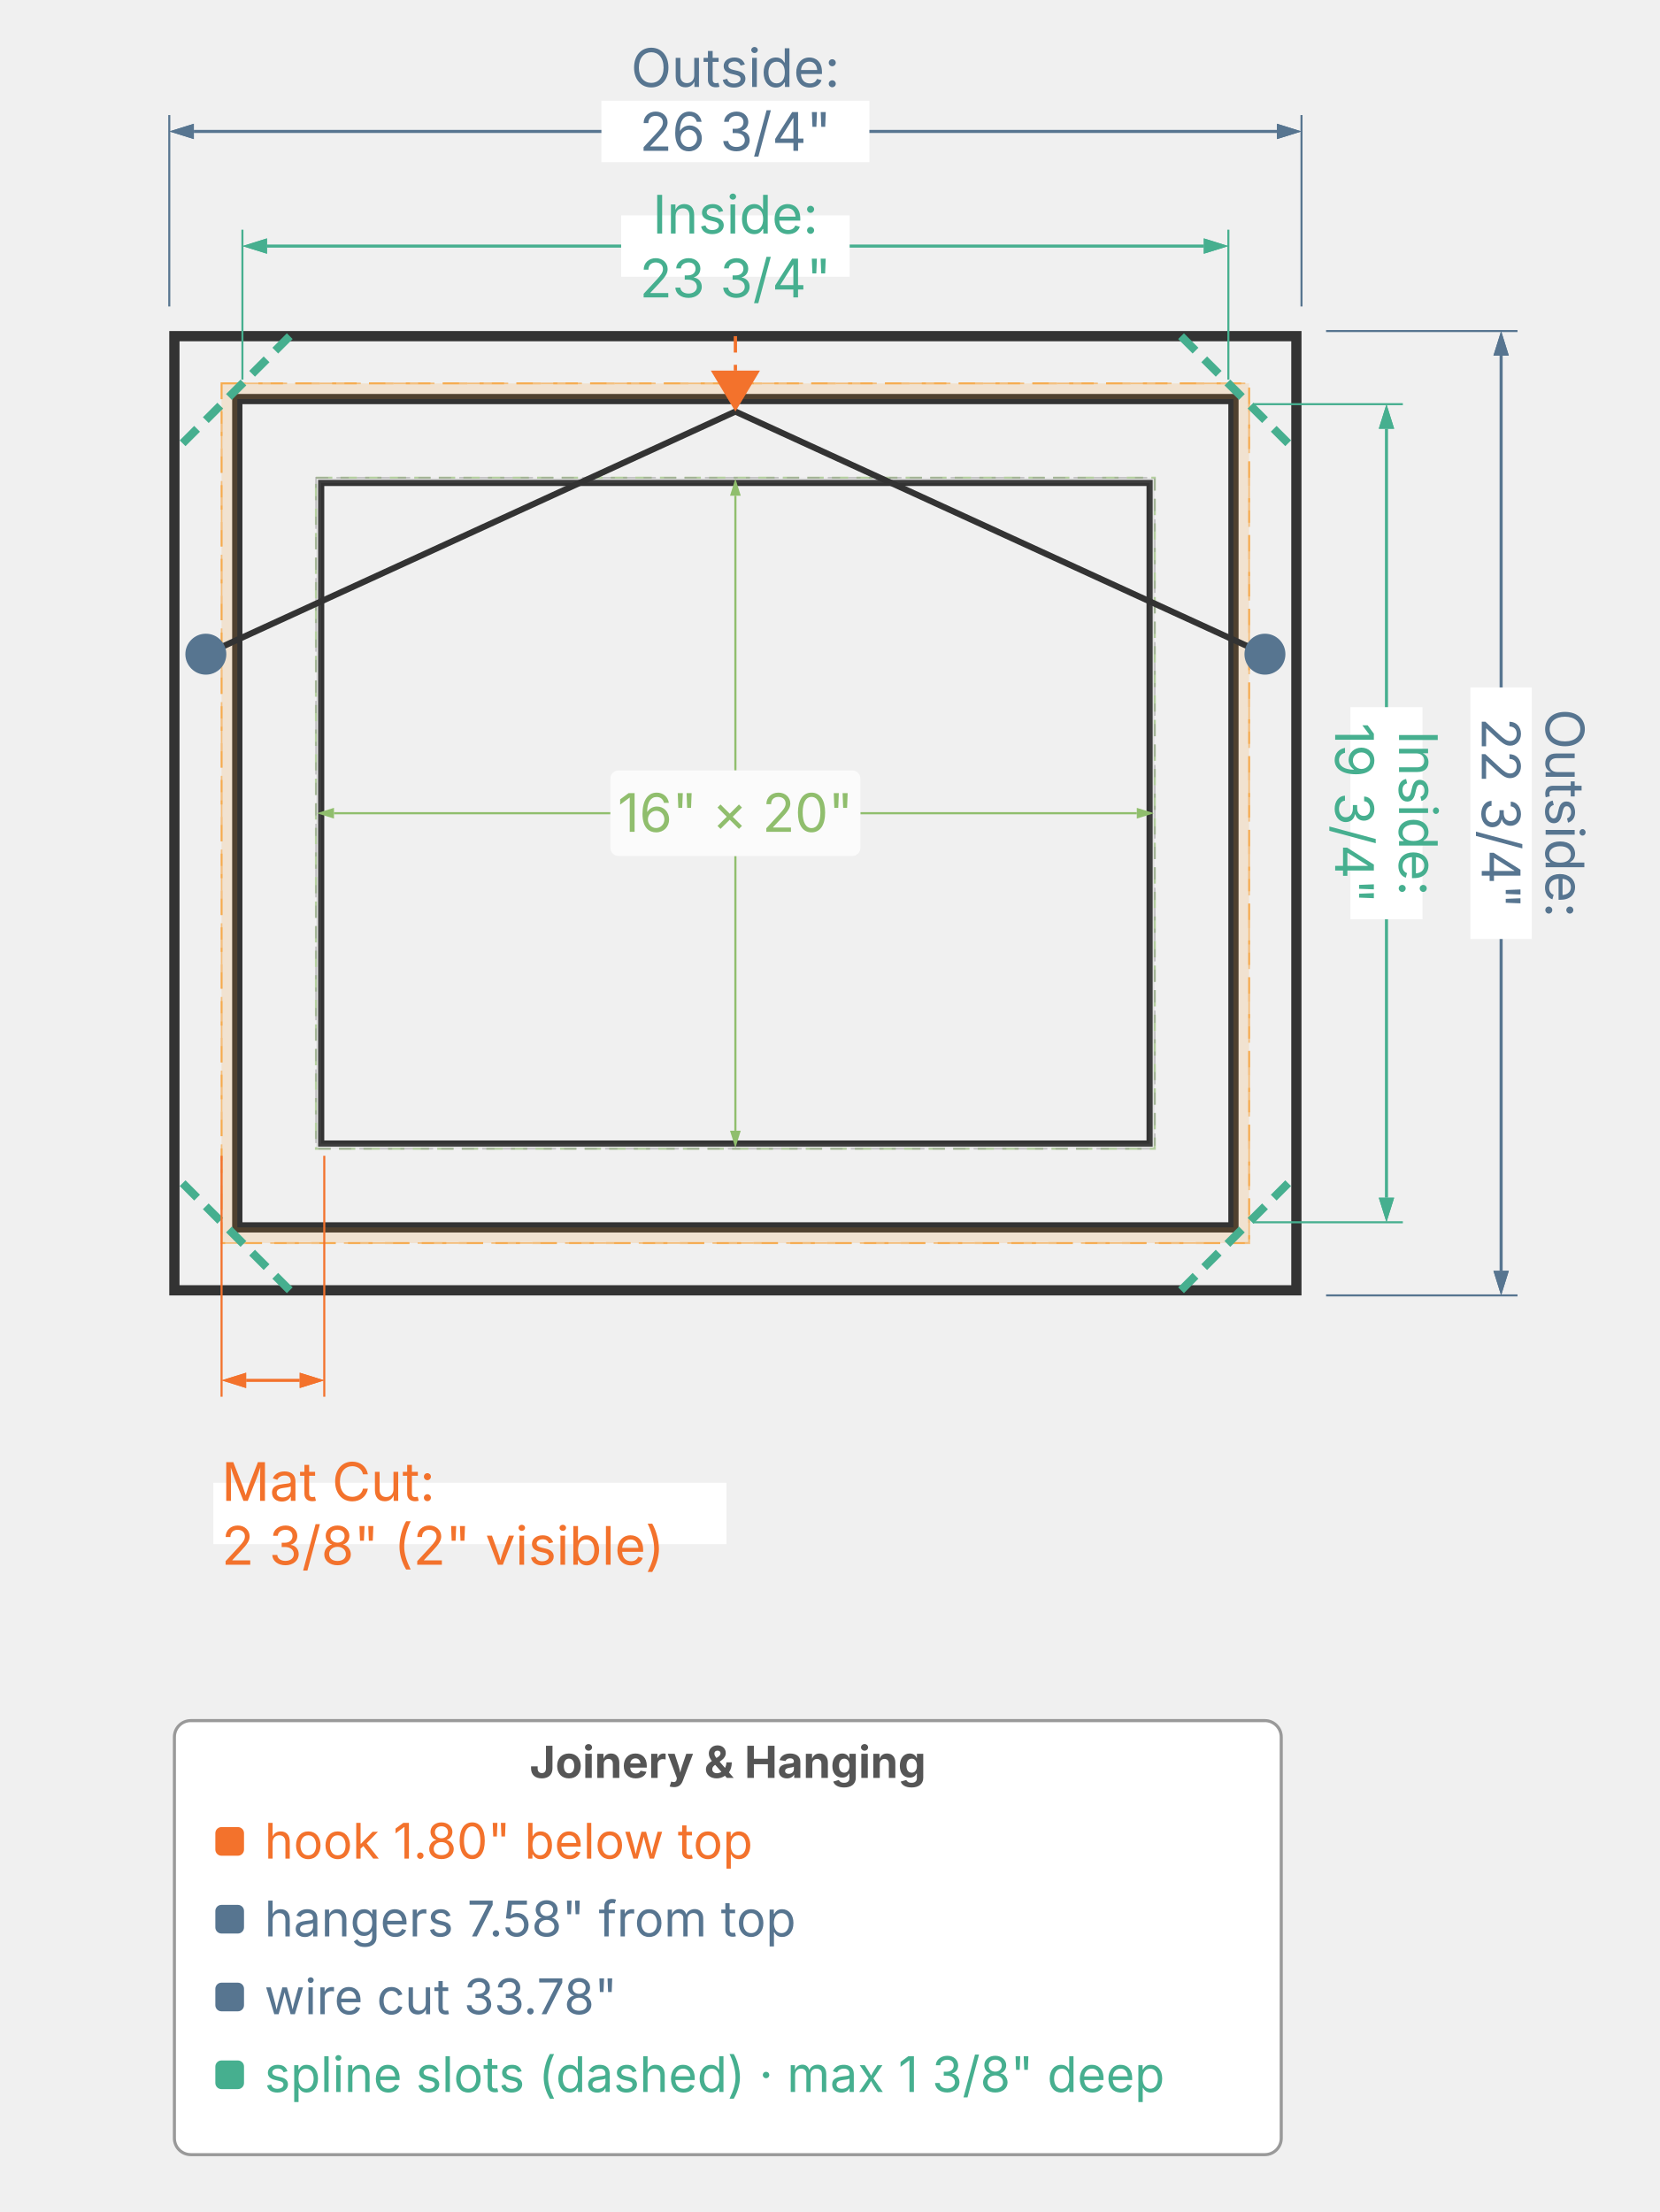
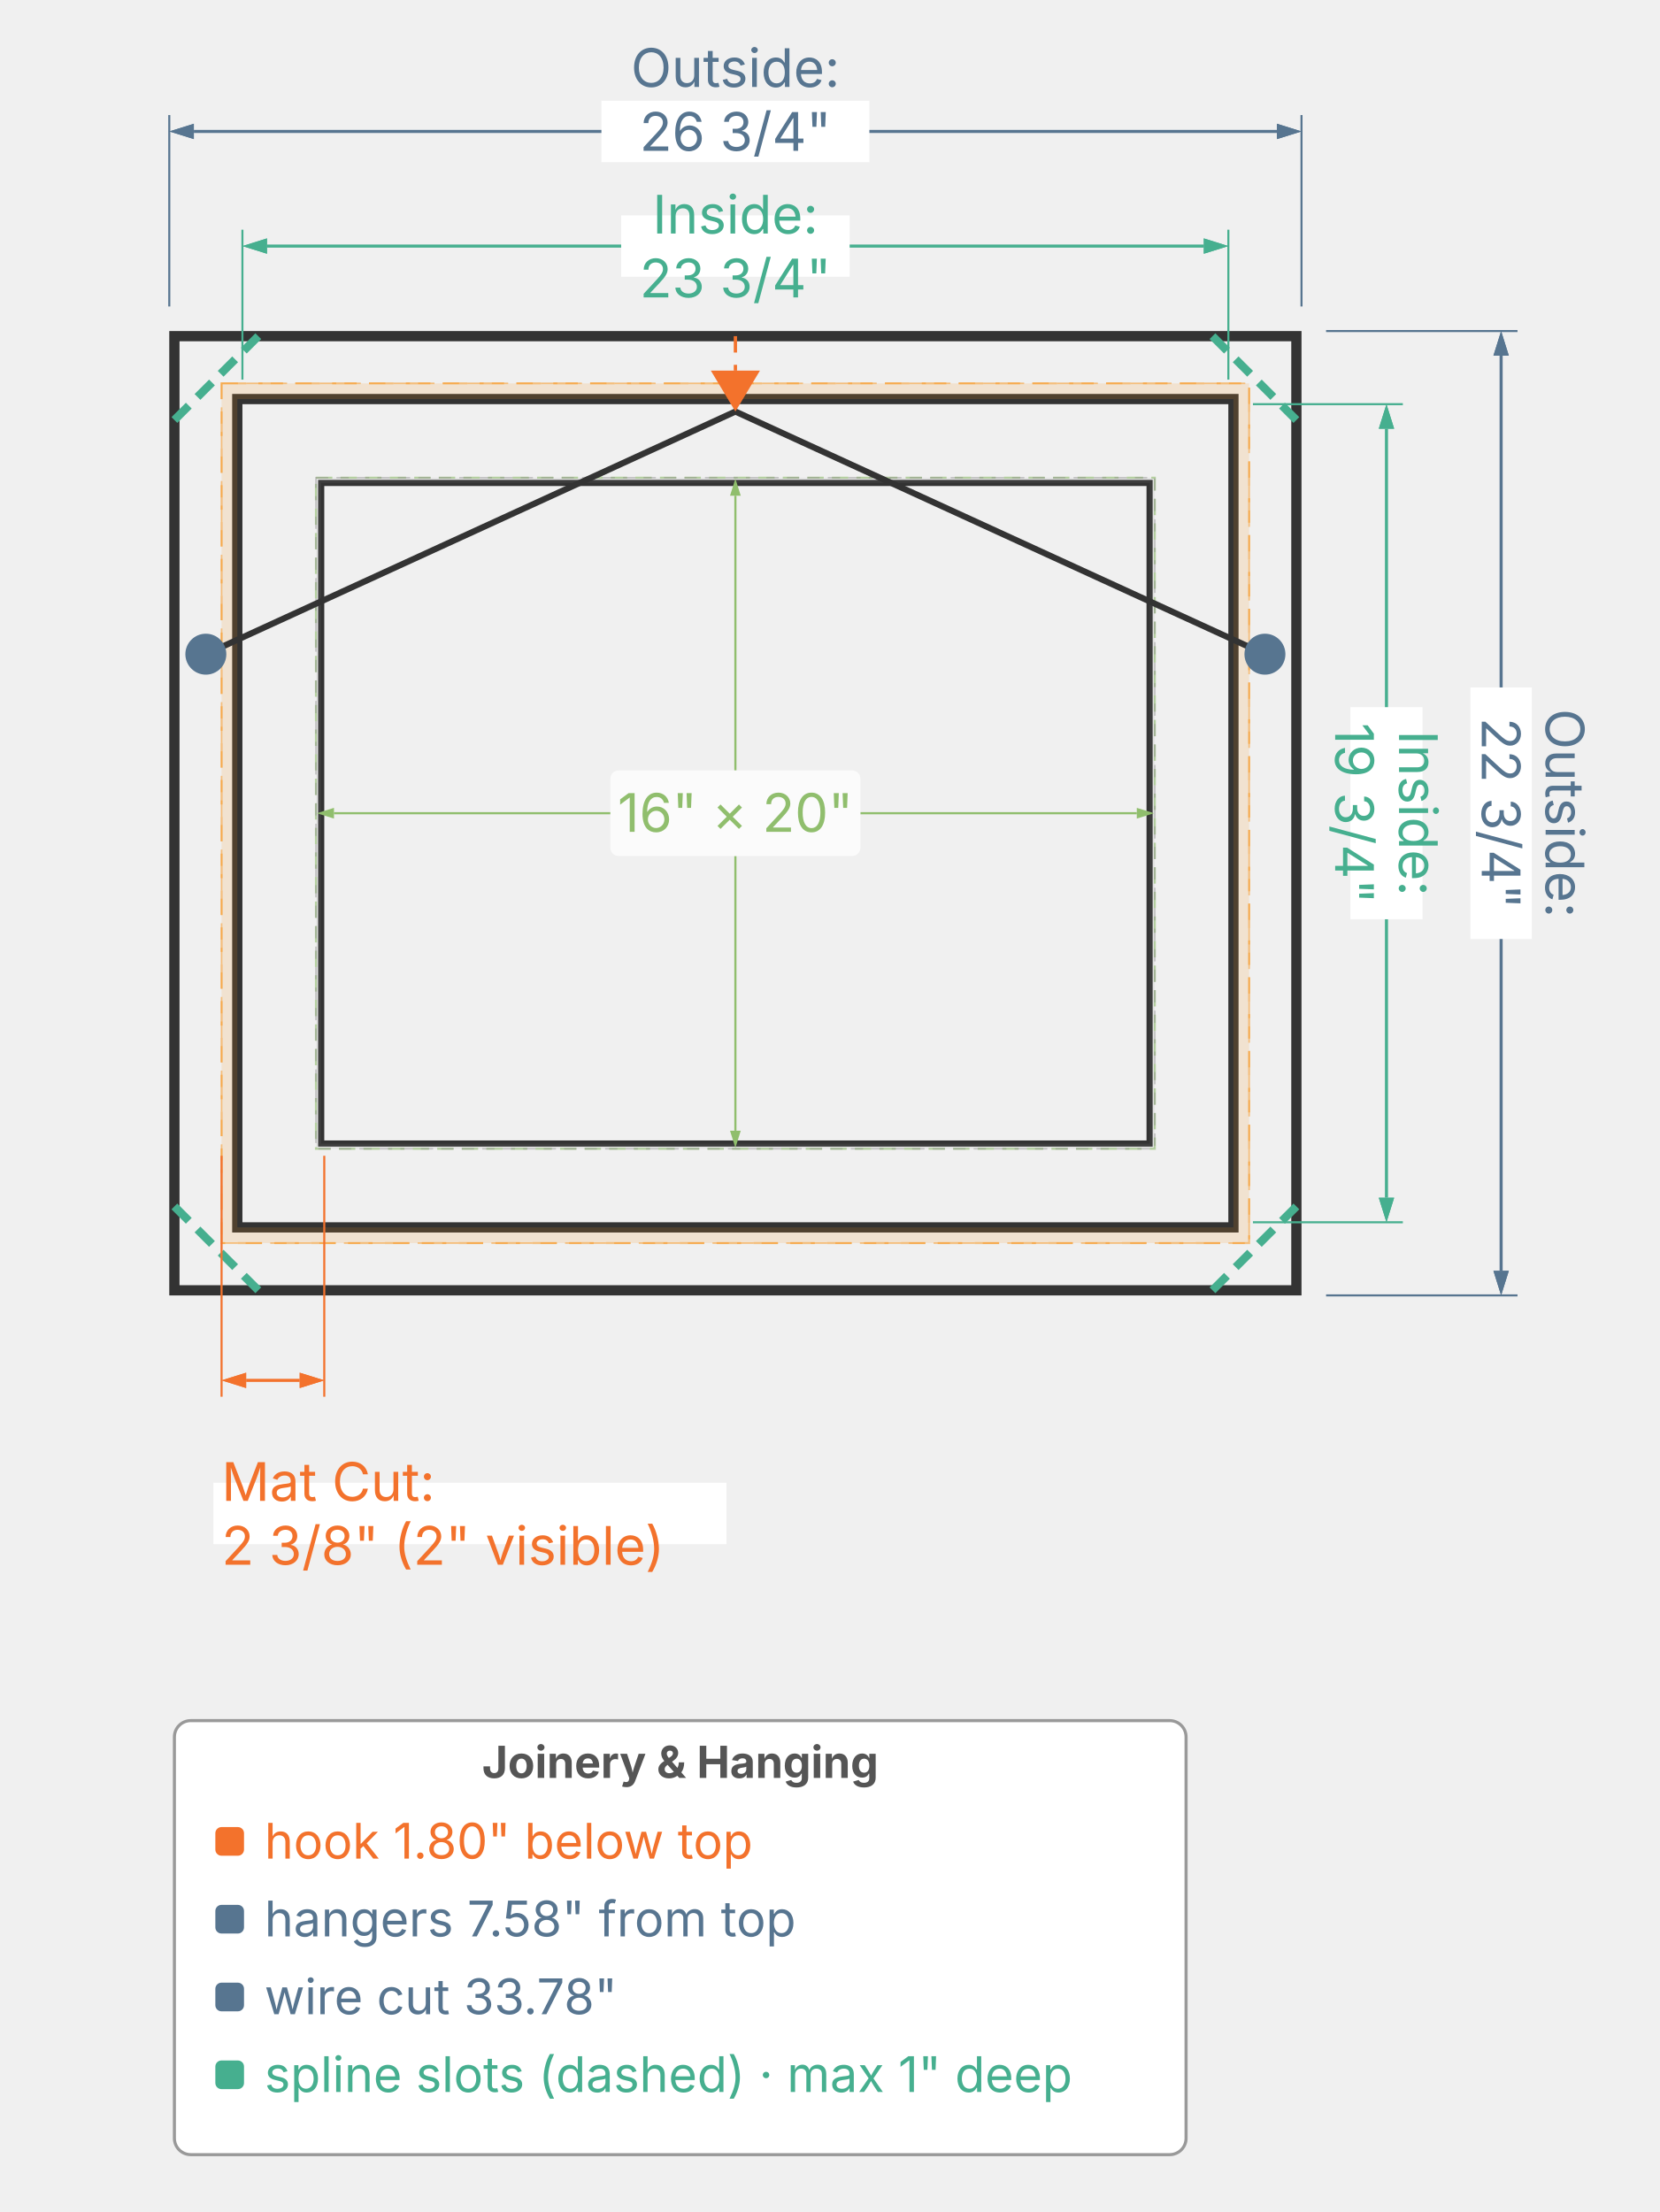
<svg xmlns="http://www.w3.org/2000/svg" viewBox="31.41 223.39 405.19 540.23">
  <defs>
    <pattern id="hatch" patternUnits="userSpaceOnUse" width="4" height="4">
      <path d="M-1,1 l2,-2 M0,4 l4,-4 M3,5 l2,-2" stroke="#CCCCCC" stroke-width="0.5" />
    </pattern>
  </defs>
  <g id="geometry">
    <rect x="74.00" y="305.49" width="274.00" height="233.03" stroke="#333333" stroke-width="2.5" fill="none" />
    <rect x="89.36" y="320.85" width="243.27" height="202.30" stroke="#333333" stroke-width="2.5" fill="none" />
    <rect x="109.85" y="341.34" width="202.30" height="161.33" stroke="#333333" stroke-width="1.5" fill="none" />
    <rect x="108.57" y="340.06" width="204.86" height="163.89" stroke="#90be6d" stroke-width="0.5" stroke-dasharray="4,2" fill="none" opacity="0.6" />
  </g>
  <g id="rabbet-overlap">
    <path d="M85.52,317.01 h250.95 v209.98 h-250.95 Z M89.36,320.85 v202.30 h243.27 v-202.30 Z" fill="#f8961e" fill-opacity="0.15" fill-rule="evenodd" stroke="none" />
    <rect x="85.52" y="317.01" width="250.95" height="209.98" fill="none" stroke="#f8961e" stroke-width="0.40" stroke-dasharray="4,2" stroke-opacity="0.5" />
  </g>
  <g id="content-boundary">
    <rect x="85.52" y="317.01" width="250.95" height="209.98" stroke="#f8961e" stroke-width="0.5" stroke-dasharray="6,3" fill="none" opacity="0.5" />
  </g>
  <g id="mat-overlap">
    <path d="M108.57,340.06 h204.86 v163.89 h-204.86 Z M109.85,341.34 v161.33 h202.30 v-161.33 Z" fill="#888888" fill-opacity="0.12" fill-rule="evenodd" stroke="none" />
    <rect x="108.57" y="340.06" width="204.86" height="163.89" fill="none" stroke="#888888" stroke-width="0.40" stroke-dasharray="3,2" stroke-opacity="0.4" />
  </g>
  <g id="hanging-hardware">
    <polyline points="81.68,383.16 211.00,323.90 340.32,383.16" fill="none" stroke="#333333" stroke-width="1.5" />
    <circle cx="81.68" cy="383.16" r="5" fill="#577590" />
    <circle cx="340.32" cy="383.16" r="5" fill="#577590" />
    <path d="M211.00,323.90 l-6,-10 h12 Z" fill="#f3722c" />
    <line x1="211.00" y1="305.49" x2="211.00" y2="313.90" stroke="#f3722c" stroke-width="0.8" stroke-dasharray="4,3" />
  </g>
  <g id="spline-corners">
-     <line x1="102.17" y1="305.49" x2="74.00" y2="333.65" stroke="#46af8f" stroke-width="2" stroke-dasharray="5,3" />
-     <line x1="319.83" y1="305.49" x2="348.00" y2="333.65" stroke="#46af8f" stroke-width="2" stroke-dasharray="5,3" />
-     <line x1="102.17" y1="538.51" x2="74.00" y2="510.35" stroke="#46af8f" stroke-width="2" stroke-dasharray="5,3" />
-     <line x1="319.83" y1="538.51" x2="348.00" y2="510.35" stroke="#46af8f" stroke-width="2" stroke-dasharray="5,3" />
+     <line x1="94.49" y1="305.49" x2="74.00" y2="325.97" stroke="#46af8f" stroke-width="2" stroke-dasharray="5,3" />
+     <line x1="327.51" y1="305.49" x2="348.00" y2="325.97" stroke="#46af8f" stroke-width="2" stroke-dasharray="5,3" />
+     <line x1="94.49" y1="538.51" x2="74.00" y2="518.03" stroke="#46af8f" stroke-width="2" stroke-dasharray="5,3" />
+     <line x1="327.51" y1="538.51" x2="348.00" y2="518.03" stroke="#46af8f" stroke-width="2" stroke-dasharray="5,3" />
  </g>
  <g id="dimensions">
    <g class="dimension">
      <line x1="90.61" y1="316.10" x2="90.61" y2="279.49" stroke="#46af8f" stroke-width="0.5" />
      <line x1="331.39" y1="316.10" x2="331.39" y2="279.49" stroke="#46af8f" stroke-width="0.5" />
      <polygon points="90.61,283.49 96.61,285.36 96.61,281.61" fill="#46af8f" data-arrow="true" />
      <line x1="96.61" y1="283.49" x2="325.39" y2="283.49" stroke="#46af8f" stroke-width="0.75" />
      <polygon points="331.39,283.49 325.39,281.61 325.39,285.36" fill="#46af8f" data-arrow="true" />
      <rect x="183.10" y="275.99" width="55.80" height="15.00" fill="#FFFFFF" stroke="none" />
      <polygon points="90.61,283.49 96.61,285.36 96.61,281.61" fill="#46af8f" data-arrow="true" />
      <polygon points="331.39,283.49 325.39,281.61 325.39,285.36" fill="#46af8f" data-arrow="true" />
    </g>
    <g class="dimension">
      <line x1="72.75" y1="298.24" x2="72.75" y2="251.49" stroke="#577590" stroke-width="0.5" />
      <line x1="349.25" y1="298.24" x2="349.25" y2="251.49" stroke="#577590" stroke-width="0.5" />
      <polygon points="72.75,255.49 78.75,257.36 78.75,253.61" fill="#577590" data-arrow="true" />
      <line x1="78.75" y1="255.49" x2="343.25" y2="255.49" stroke="#577590" stroke-width="0.75" />
      <polygon points="349.25,255.49 343.25,253.61 343.25,257.36" fill="#577590" data-arrow="true" />
      <rect x="178.28" y="247.99" width="65.44" height="15.00" fill="#FFFFFF" stroke="none" />
      <polygon points="72.75,255.49 78.75,257.36 78.75,253.61" fill="#577590" data-arrow="true" />
      <polygon points="349.25,255.49 343.25,253.61 343.25,257.36" fill="#577590" data-arrow="true" />
    </g>
    <g class="dimension">
      <line x1="337.39" y1="322.10" x2="374.00" y2="322.10" stroke="#46af8f" stroke-width="0.5" />
      <line x1="337.39" y1="521.90" x2="374.00" y2="521.90" stroke="#46af8f" stroke-width="0.5" />
      <polygon points="370.00,322.10 368.12,328.10 371.88,328.10" fill="#46af8f" data-arrow="true" />
      <line x1="370.00" y1="328.10" x2="370.00" y2="515.90" stroke="#46af8f" stroke-width="0.75" />
      <polygon points="370.00,521.90 371.88,515.90 368.12,515.90" fill="#46af8f" data-arrow="true" />
      <rect x="361.20" y="396.10" width="17.60" height="51.80" fill="#FFFFFF" stroke="none" />
      <polygon points="370.00,322.10 368.12,328.10 371.88,328.10" fill="#46af8f" data-arrow="true" />
      <polygon points="370.00,521.90 371.88,515.90 368.12,515.90" fill="#46af8f" data-arrow="true" />
    </g>
    <g class="dimension">
      <line x1="355.25" y1="304.24" x2="402.00" y2="304.24" stroke="#577590" stroke-width="0.5" />
      <line x1="355.25" y1="539.76" x2="402.00" y2="539.76" stroke="#577590" stroke-width="0.5" />
      <polygon points="398.00,304.24 396.12,310.24 399.88,310.24" fill="#577590" data-arrow="true" />
      <line x1="398.00" y1="310.24" x2="398.00" y2="533.76" stroke="#577590" stroke-width="0.75" />
      <polygon points="398.00,539.76 399.88,533.76 396.12,533.76" fill="#577590" data-arrow="true" />
      <rect x="390.50" y="391.28" width="15.00" height="61.44" fill="#FFFFFF" stroke="none" />
      <polygon points="398.00,304.24 396.12,310.24 399.88,310.24" fill="#577590" data-arrow="true" />
      <polygon points="398.00,539.76 399.88,533.76 396.12,533.76" fill="#577590" data-arrow="true" />
    </g>
    <text transform="translate(211.00, 275.69)" fill="#46af8f" font-family="Inter, system-ui, -apple-system, sans-serif" font-size="13px" text-anchor="middle" dominant-baseline="central">Inside:</text>
    <text transform="translate(211.00, 291.29)" fill="#46af8f" font-family="Inter, system-ui, -apple-system, sans-serif" font-size="13px" text-anchor="middle" dominant-baseline="central">23 3/4"</text>
    <text transform="translate(211.00, 239.89)" fill="#577590" font-family="Inter, system-ui, -apple-system, sans-serif" font-size="13px" text-anchor="middle" dominant-baseline="central">Outside:</text>
    <text transform="translate(211.00, 255.49)" fill="#577590" font-family="Inter, system-ui, -apple-system, sans-serif" font-size="13px" text-anchor="middle" dominant-baseline="central">26 3/4"</text>
    <text transform="rotate(90 377.80 422.00)" x="377.80" y="422.00" fill="#46af8f" font-family="Inter, system-ui, -apple-system, sans-serif" font-size="13px" text-anchor="middle" dominant-baseline="central">Inside:</text>
    <text transform="rotate(90 362.20 422.00)" x="362.20" y="422.00" fill="#46af8f" font-family="Inter, system-ui, -apple-system, sans-serif" font-size="13px" text-anchor="middle" dominant-baseline="central">19 3/4"</text>
    <text transform="rotate(90 413.60 422.00)" x="413.60" y="422.00" fill="#577590" font-family="Inter, system-ui, -apple-system, sans-serif" font-size="13px" text-anchor="middle" dominant-baseline="central">Outside:</text>
    <text transform="rotate(90 398.00 422.00)" x="398.00" y="422.00" fill="#577590" font-family="Inter, system-ui, -apple-system, sans-serif" font-size="13px" text-anchor="middle" dominant-baseline="central">22 3/4"</text>
  </g>
  <g id="artwork-indicator">
    <polygon points="108.77,422.00 112.97,423.31 112.97,420.69" fill="#90be6d" data-arrow="true" />
    <line x1="112.97" y1="422.00" x2="180.48" y2="422.00" stroke="#90be6d" stroke-width="0.525" />
    <line x1="241.52" y1="422.00" x2="309.03" y2="422.00" stroke="#90be6d" stroke-width="0.525" />
    <polygon points="313.23,422.00 309.03,420.69 309.03,423.31" fill="#90be6d" data-arrow="true" />
    <polygon points="211.00,340.26 209.69,344.46 212.31,344.46" fill="#90be6d" data-arrow="true" />
    <line x1="211.00" y1="344.46" x2="211.00" y2="411.55" stroke="#90be6d" stroke-width="0.525" />
    <line x1="211.00" y1="432.45" x2="211.00" y2="499.54" stroke="#90be6d" stroke-width="0.525" />
    <polygon points="211.00,503.74 212.31,499.54 209.69,499.54" fill="#90be6d" data-arrow="true" />
    <rect x="180.48" y="411.55" width="61.04" height="20.90" fill="#FFFFFF" fill-opacity="0.75" stroke="none" rx="2" />
    <text transform="translate(211.00, 426.55)" fill="#90be6d" font-family="Inter, system-ui, -apple-system, sans-serif" font-size="13.00px" text-anchor="middle">16" × 20"</text>
  </g>
  <g id="mat-cut-geom">
    <g class="dimension">
      <line x1="85.52" y1="505.66" x2="85.52" y2="564.51" stroke="#f3722c" stroke-width="0.5" />
      <line x1="110.60" y1="505.66" x2="110.60" y2="564.51" stroke="#f3722c" stroke-width="0.5" />
      <polygon points="85.52,560.51 91.52,562.39 91.52,558.64" fill="#f3722c" data-arrow="true" />
      <line x1="91.52" y1="560.51" x2="104.60" y2="560.51" stroke="#f3722c" stroke-width="0.75" />
      <polygon points="110.60,560.51 104.60,558.64 104.60,562.39" fill="#f3722c" data-arrow="true" />
      <rect x="83.52" y="585.51" width="125.30" height="15.00" fill="#FFFFFF" stroke="none" />
      <polygon points="85.52,560.51 91.52,562.39 91.52,558.64" fill="#f3722c" data-arrow="true" />
      <polygon points="110.60,560.51 104.60,558.64 104.60,562.39" fill="#f3722c" data-arrow="true" />
    </g>
  </g>
  <g id="mat-cut-labels">
    <text transform="translate(85.52, 585.21)" fill="#f3722c" font-family="Inter, system-ui, -apple-system, sans-serif" font-size="13px" text-anchor="start" dominant-baseline="central">Mat Cut:</text>
    <text transform="translate(85.52, 600.81)" fill="#f3722c" font-family="Inter, system-ui, -apple-system, sans-serif" font-size="13px" text-anchor="start" dominant-baseline="central">2 3/8" (2" visible)</text>
  </g>
  <g id="overlay-card">
-     <rect x="74.00" y="643.61" width="270.30" height="106.00" fill="#FFFFFF" stroke="#999" stroke-width="0.75" rx="4" />
-     <text transform="translate(209.15, 657.61)" fill="#555" font-family="Inter, system-ui, -apple-system, sans-serif" font-size="10.8" font-weight="bold" text-anchor="middle">Joinery &amp; Hanging</text>
+     <rect x="74.00" y="643.61" width="247.06" height="106.00" fill="#FFFFFF" stroke="#999" stroke-width="0.75" rx="4" />
+     <text transform="translate(197.53, 657.61)" fill="#555" font-family="Inter, system-ui, -apple-system, sans-serif" font-size="10.8" font-weight="bold" text-anchor="middle">Joinery &amp; Hanging</text>
    <rect x="84.00" y="669.61" width="7" height="7" rx="1.5" fill="#f3722c" />
    <text transform="translate(96.00, 677.31)" fill="#f3722c" font-family="Inter, system-ui, -apple-system, sans-serif" font-size="12px" text-anchor="start">hook 1.80" below top</text>
    <rect x="84.00" y="688.61" width="7" height="7" rx="1.5" fill="#577590" />
    <text transform="translate(96.00, 696.31)" fill="#577590" font-family="Inter, system-ui, -apple-system, sans-serif" font-size="12px" text-anchor="start">hangers 7.58" from top</text>
    <rect x="84.00" y="707.61" width="7" height="7" rx="1.5" fill="#577590" />
    <text transform="translate(96.00, 715.31)" fill="#577590" font-family="Inter, system-ui, -apple-system, sans-serif" font-size="12px" text-anchor="start">wire cut 33.78"</text>
    <rect x="84.00" y="726.61" width="7" height="7" rx="1.5" fill="#46af8f" />
-     <text transform="translate(96.00, 734.31)" fill="#46af8f" font-family="Inter, system-ui, -apple-system, sans-serif" font-size="12px" text-anchor="start">spline slots (dashed) · max 1 3/8" deep</text>
+     <text transform="translate(96.00, 734.31)" fill="#46af8f" font-family="Inter, system-ui, -apple-system, sans-serif" font-size="12px" text-anchor="start">spline slots (dashed) · max 1" deep</text>
  </g>
</svg>
